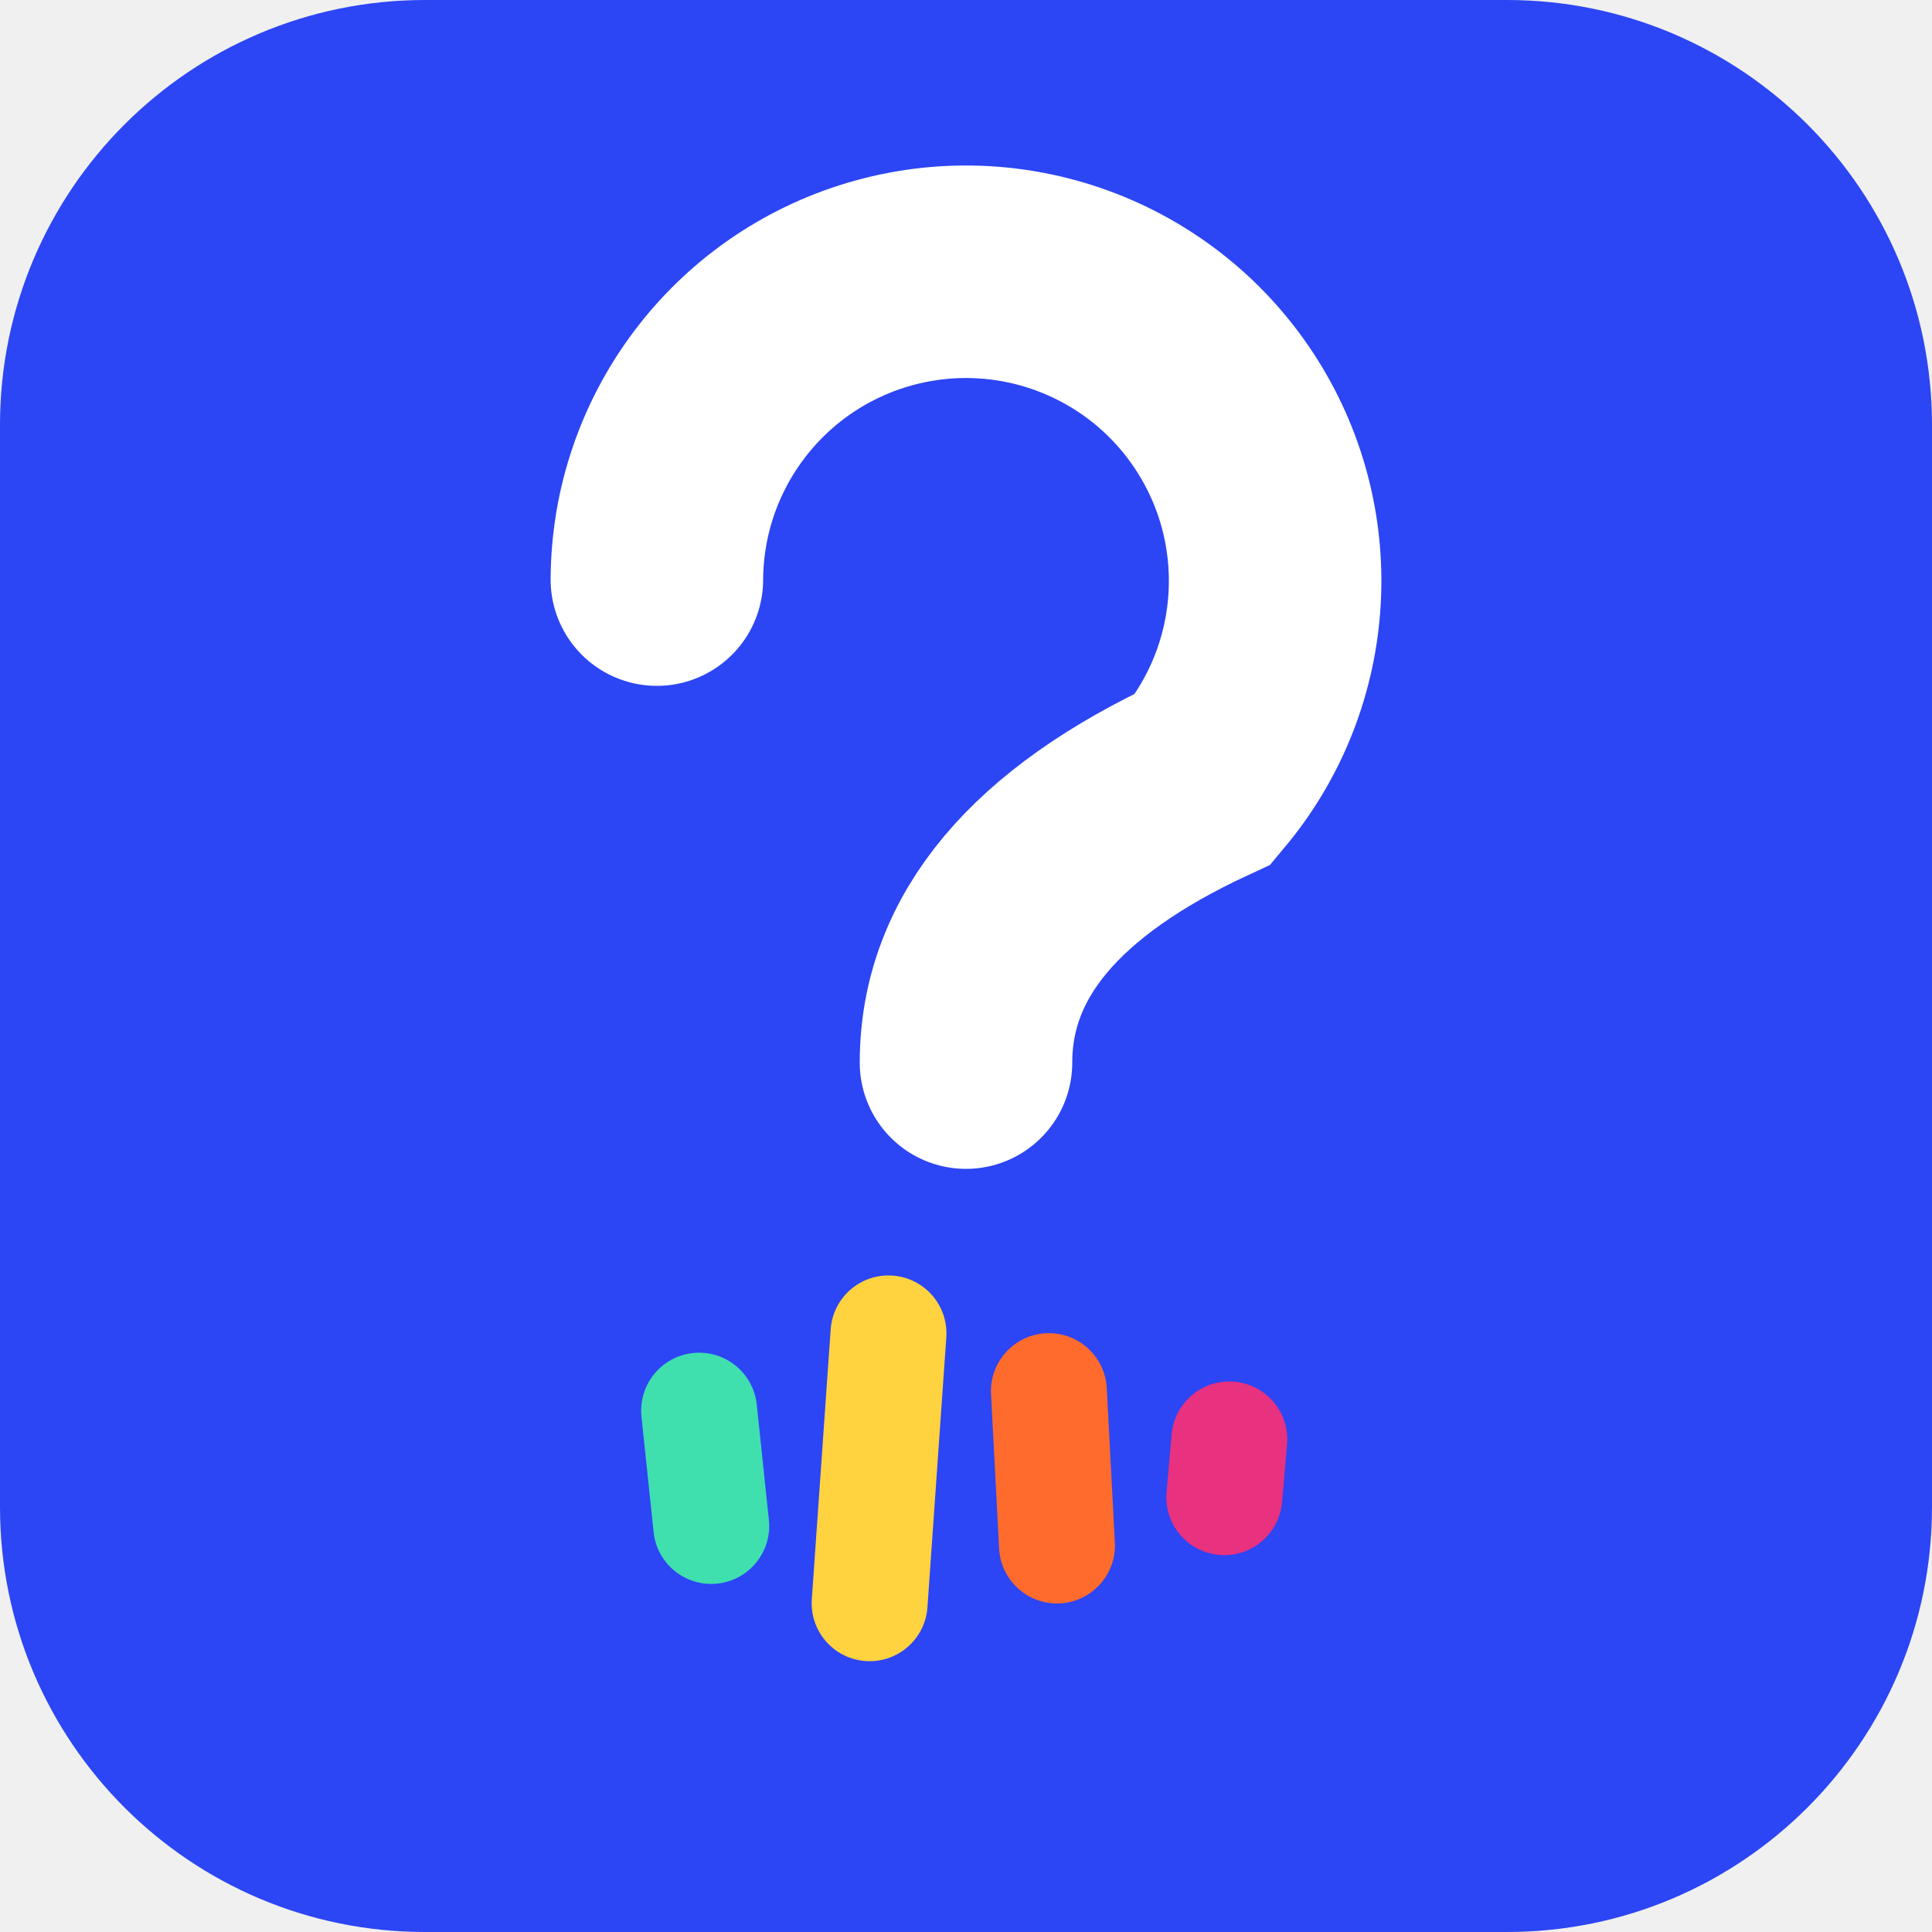
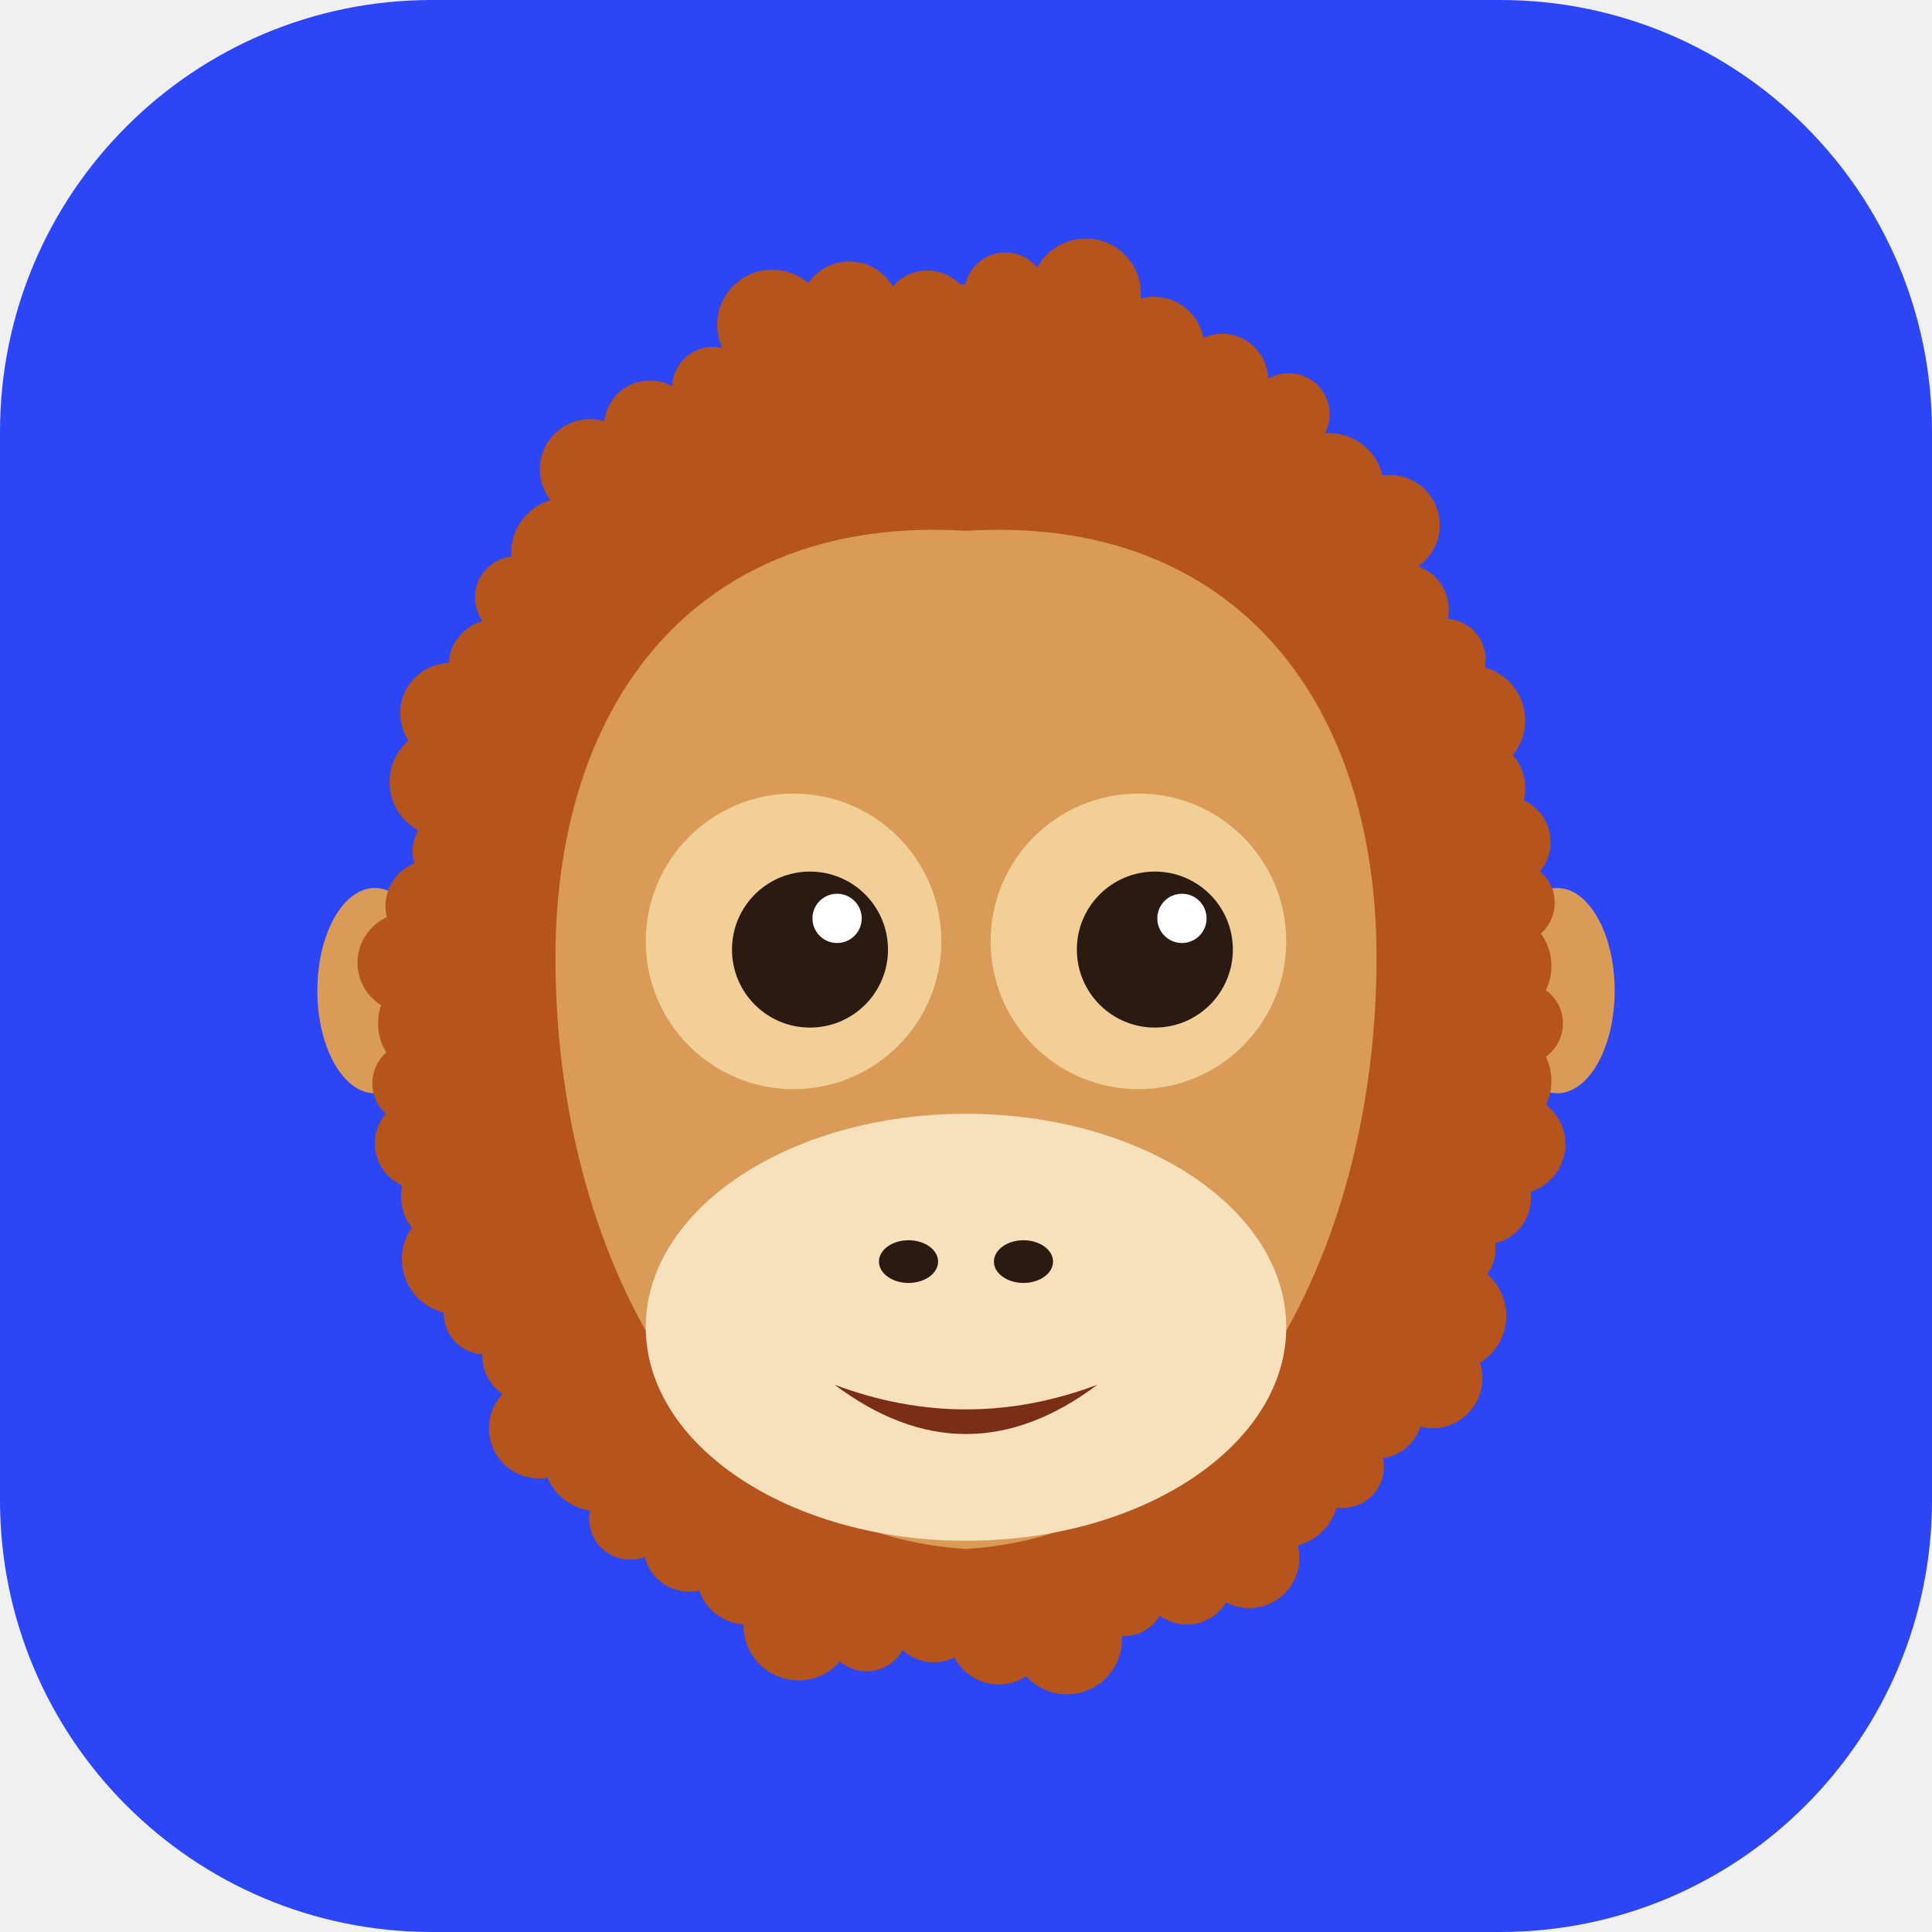
- <svg xmlns="http://www.w3.org/2000/svg" viewBox="0 0 100 100">
-   <rect width="100" height="100" rx="22" fill="#2C45F5" />
-   <path d="M34 30 A16 16 0 1 1 62.3 40.3 Q50 46 50 55" fill="none" stroke="#FFFFFF" stroke-width="11" stroke-linecap="round" />
-   <g transform="rotate(-6 36.5 76)">
-     <rect x="33.5" y="70" width="6" height="12" rx="3" fill="#3FE0AE" />
-   </g>
-   <g transform="rotate(4 45.5 76)">
-     <rect x="42.5" y="66" width="6" height="20" rx="3" fill="#FFD23F" />
-   </g>
-   <g transform="rotate(-3 54.5 76)">
-     <rect x="51.5" y="69" width="6" height="14" rx="3" fill="#FF6B2C" />
-   </g>
-   <g transform="rotate(5 63.5 76)">
-     <rect x="60.5" y="71.5" width="6" height="9" rx="3" fill="#E8317F" />
+ <svg xmlns="http://www.w3.org/2000/svg" viewBox="0 0 200 200">
+   <rect width="200" height="200" rx="44.7" fill="#2C45F5" />
+   <g transform="translate(15 10.75) scale(0.85)">
+     <ellipse cx="28" cy="108" rx="7" ry="12.5" fill="#D99B57" />
+     <ellipse cx="172" cy="108" rx="7" ry="12.5" fill="#D99B57" />
+     <path d="M168.0 112.0 L167.9 115.6 L167.7 119.1 L167.3 122.7 L166.8 126.2 L166.1 129.7 L165.3 133.2 L164.3 136.7 L163.2 140.1 L161.9 143.5 L160.4 146.9 L158.8 150.2 L157.0 153.4 L155.1 156.6 L153.0 159.7 L150.7 162.7 L148.2 165.6 L145.6 168.3 L142.9 171.0 L139.9 173.5 L136.9 175.9 L133.7 178.0 L130.3 180.0 L126.8 181.8 L123.2 183.4 L119.5 184.8 L115.7 185.9 L111.9 186.8 L107.9 187.5 L104.0 187.9 L100.0 188.0 L96.0 187.9 L92.1 187.5 L88.1 186.8 L84.3 185.9 L80.5 184.8 L76.8 183.4 L73.2 181.8 L69.7 180.0 L66.3 178.0 L63.1 175.9 L60.1 173.5 L57.1 171.0 L54.4 168.3 L51.8 165.6 L49.3 162.7 L47.0 159.7 L44.9 156.6 L43.0 153.4 L41.2 150.2 L39.6 146.9 L38.1 143.5 L36.8 140.1 L35.7 136.7 L34.7 133.2 L33.9 129.7 L33.2 126.2 L32.7 122.7 L32.3 119.1 L32.1 115.6 L32.0 112.0 L32.1 108.4 L32.2 104.9 L32.5 101.3 L32.9 97.7 L33.4 94.2 L34.0 90.6 L34.7 86.9 L35.5 83.3 L36.4 79.6 L37.4 75.9 L38.6 72.1 L40.0 68.4 L41.5 64.6 L43.2 60.9 L45.2 57.2 L47.3 53.5 L49.7 49.9 L52.3 46.3 L55.1 42.9 L58.2 39.7 L61.6 36.6 L65.2 33.8 L69.0 31.1 L73.0 28.8 L77.2 26.8 L81.5 25.1 L86.0 23.8 L90.6 22.8 L95.3 22.2 L100.0 22.0 L104.7 22.2 L109.4 22.8 L114.0 23.8 L118.5 25.1 L122.8 26.8 L127.0 28.8 L131.0 31.1 L134.8 33.8 L138.4 36.6 L141.8 39.7 L144.9 42.9 L147.7 46.3 L150.3 49.9 L152.7 53.5 L154.8 57.2 L156.8 60.9 L158.5 64.6 L160.0 68.4 L161.4 72.1 L162.6 75.9 L163.6 79.6 L164.5 83.3 L165.3 86.9 L166.0 90.6 L166.6 94.2 L167.1 97.7 L167.5 101.3 L167.8 104.9 L167.9 108.4 Z" fill="#B5541C" />
+     <circle cx="167.7" cy="112.0" r="5.0" fill="#B5541C" />
+     <circle cx="164.6" cy="119.0" r="6.7" fill="#B5541C" />
+     <circle cx="166.9" cy="126.7" r="6.1" fill="#B5541C" />
+     <circle cx="163.2" cy="133.3" r="5.6" fill="#B5541C" />
+     <circle cx="159.5" cy="139.5" r="5.0" fill="#B5541C" />
+     <circle cx="159.1" cy="147.6" r="6.7" fill="#B5541C" />
+     <circle cx="156.8" cy="155.2" r="6.1" fill="#B5541C" />
+     <circle cx="150.0" cy="159.4" r="5.6" fill="#B5541C" />
+     <circle cx="145.9" cy="166.0" r="5.0" fill="#B5541C" />
+     <circle cx="138.7" cy="169.1" r="6.7" fill="#B5541C" />
+     <circle cx="134.5" cy="177.1" r="6.1" fill="#B5541C" />
+     <circle cx="126.9" cy="179.6" r="5.6" fill="#B5541C" />
+     <circle cx="119.3" cy="181.6" r="5.0" fill="#B5541C" />
+     <circle cx="112.3" cy="187.0" r="6.7" fill="#B5541C" />
+     <circle cx="104.0" cy="186.4" r="6.1" fill="#B5541C" />
+     <circle cx="96.1" cy="184.2" r="5.6" fill="#B5541C" />
+     <circle cx="87.9" cy="185.9" r="5.0" fill="#B5541C" />
+     <circle cx="79.6" cy="185.3" r="6.7" fill="#B5541C" />
+     <circle cx="73.3" cy="179.1" r="6.1" fill="#B5541C" />
+     <circle cx="66.3" cy="175.6" r="5.6" fill="#B5541C" />
+     <circle cx="59.1" cy="172.3" r="5.0" fill="#B5541C" />
+     <circle cx="55.2" cy="164.7" r="6.7" fill="#B5541C" />
+     <circle cx="48.0" cy="161.3" r="6.1" fill="#B5541C" />
+     <circle cx="46.7" cy="152.5" r="5.6" fill="#B5541C" />
+     <circle cx="41.4" cy="147.3" r="5.0" fill="#B5541C" />
+     <circle cx="38.0" cy="140.7" r="6.7" fill="#B5541C" />
+     <circle cx="37.3" cy="133.1" r="6.1" fill="#B5541C" />
+     <circle cx="33.6" cy="126.6" r="5.6" fill="#B5541C" />
+     <circle cx="32.7" cy="119.3" r="5.0" fill="#B5541C" />
+     <circle cx="35.1" cy="112.0" r="6.7" fill="#B5541C" />
+     <circle cx="32.0" cy="104.6" r="6.1" fill="#B5541C" />
+     <circle cx="34.9" cy="97.7" r="5.6" fill="#B5541C" />
+     <circle cx="37.6" cy="91.0" r="5.0" fill="#B5541C" />
+     <circle cx="36.5" cy="82.6" r="6.7" fill="#B5541C" />
+     <circle cx="37.2" cy="74.2" r="6.1" fill="#B5541C" />
+     <circle cx="42.6" cy="68.4" r="5.6" fill="#B5541C" />
+     <circle cx="45.2" cy="60.1" r="5.0" fill="#B5541C" />
+     <circle cx="51.3" cy="54.7" r="6.7" fill="#B5541C" />
+     <circle cx="54.2" cy="44.5" r="6.1" fill="#B5541C" />
+     <circle cx="61.5" cy="39.3" r="5.6" fill="#B5541C" />
+     <circle cx="69.2" cy="34.6" r="5.0" fill="#B5541C" />
+     <circle cx="76.4" cy="26.9" r="6.7" fill="#B5541C" />
+     <circle cx="85.8" cy="25.3" r="6.1" fill="#B5541C" />
+     <circle cx="95.3" cy="25.9" r="5.6" fill="#B5541C" />
+     <circle cx="104.8" cy="23.1" r="5.0" fill="#B5541C" />
+     <circle cx="114.6" cy="23.1" r="6.7" fill="#B5541C" />
+     <circle cx="122.9" cy="29.6" r="6.1" fill="#B5541C" />
+     <circle cx="131.2" cy="33.6" r="5.6" fill="#B5541C" />
+     <circle cx="139.3" cy="37.8" r="5.0" fill="#B5541C" />
+     <circle cx="144.2" cy="46.8" r="6.7" fill="#B5541C" />
+     <circle cx="151.6" cy="51.3" r="6.1" fill="#B5541C" />
+     <circle cx="153.2" cy="61.6" r="5.6" fill="#B5541C" />
+     <circle cx="158.3" cy="67.7" r="5.0" fill="#B5541C" />
+     <circle cx="161.4" cy="75.1" r="6.7" fill="#B5541C" />
+     <circle cx="162.0" cy="83.3" r="6.1" fill="#B5541C" />
+     <circle cx="165.6" cy="89.9" r="5.6" fill="#B5541C" />
+     <circle cx="166.7" cy="97.3" r="5.0" fill="#B5541C" />
+     <circle cx="164.6" cy="105.0" r="6.7" fill="#B5541C" />
+     <path d="M100 52 C132 50 150 72 150 104 C150 140 132 174 100 176 C68 174 50 140 50 104 C50 72 68 50 100 52 Z" fill="#D99B57" />
+     <circle cx="79" cy="102" r="18" fill="#F1CF97" />
+     <circle cx="121" cy="102" r="18" fill="#F1CF97" />
+     <path d="M61 149 A39 26 0 1 0 139 149 A39 26 0 1 0 61 149 Z" fill="#F7E0BC" />
+     <circle cx="81" cy="103" r="9.5" fill="#2B1A12" />
+     <circle cx="84.3" cy="99.2" r="3.0" fill="#FFFFFF" />
+     <circle cx="123" cy="103" r="9.5" fill="#2B1A12" />
+     <circle cx="126.3" cy="99.2" r="3.0" fill="#FFFFFF" />
+     <ellipse cx="93" cy="141" rx="3.6" ry="2.6" fill="#2B1A12" />
+     <ellipse cx="107" cy="141" rx="3.6" ry="2.6" fill="#2B1A12" />
+     <path d="M84 156 Q100 168 116 156 Q100 162 84 156 Z" fill="#7A2E16" />
  </g>
</svg>
